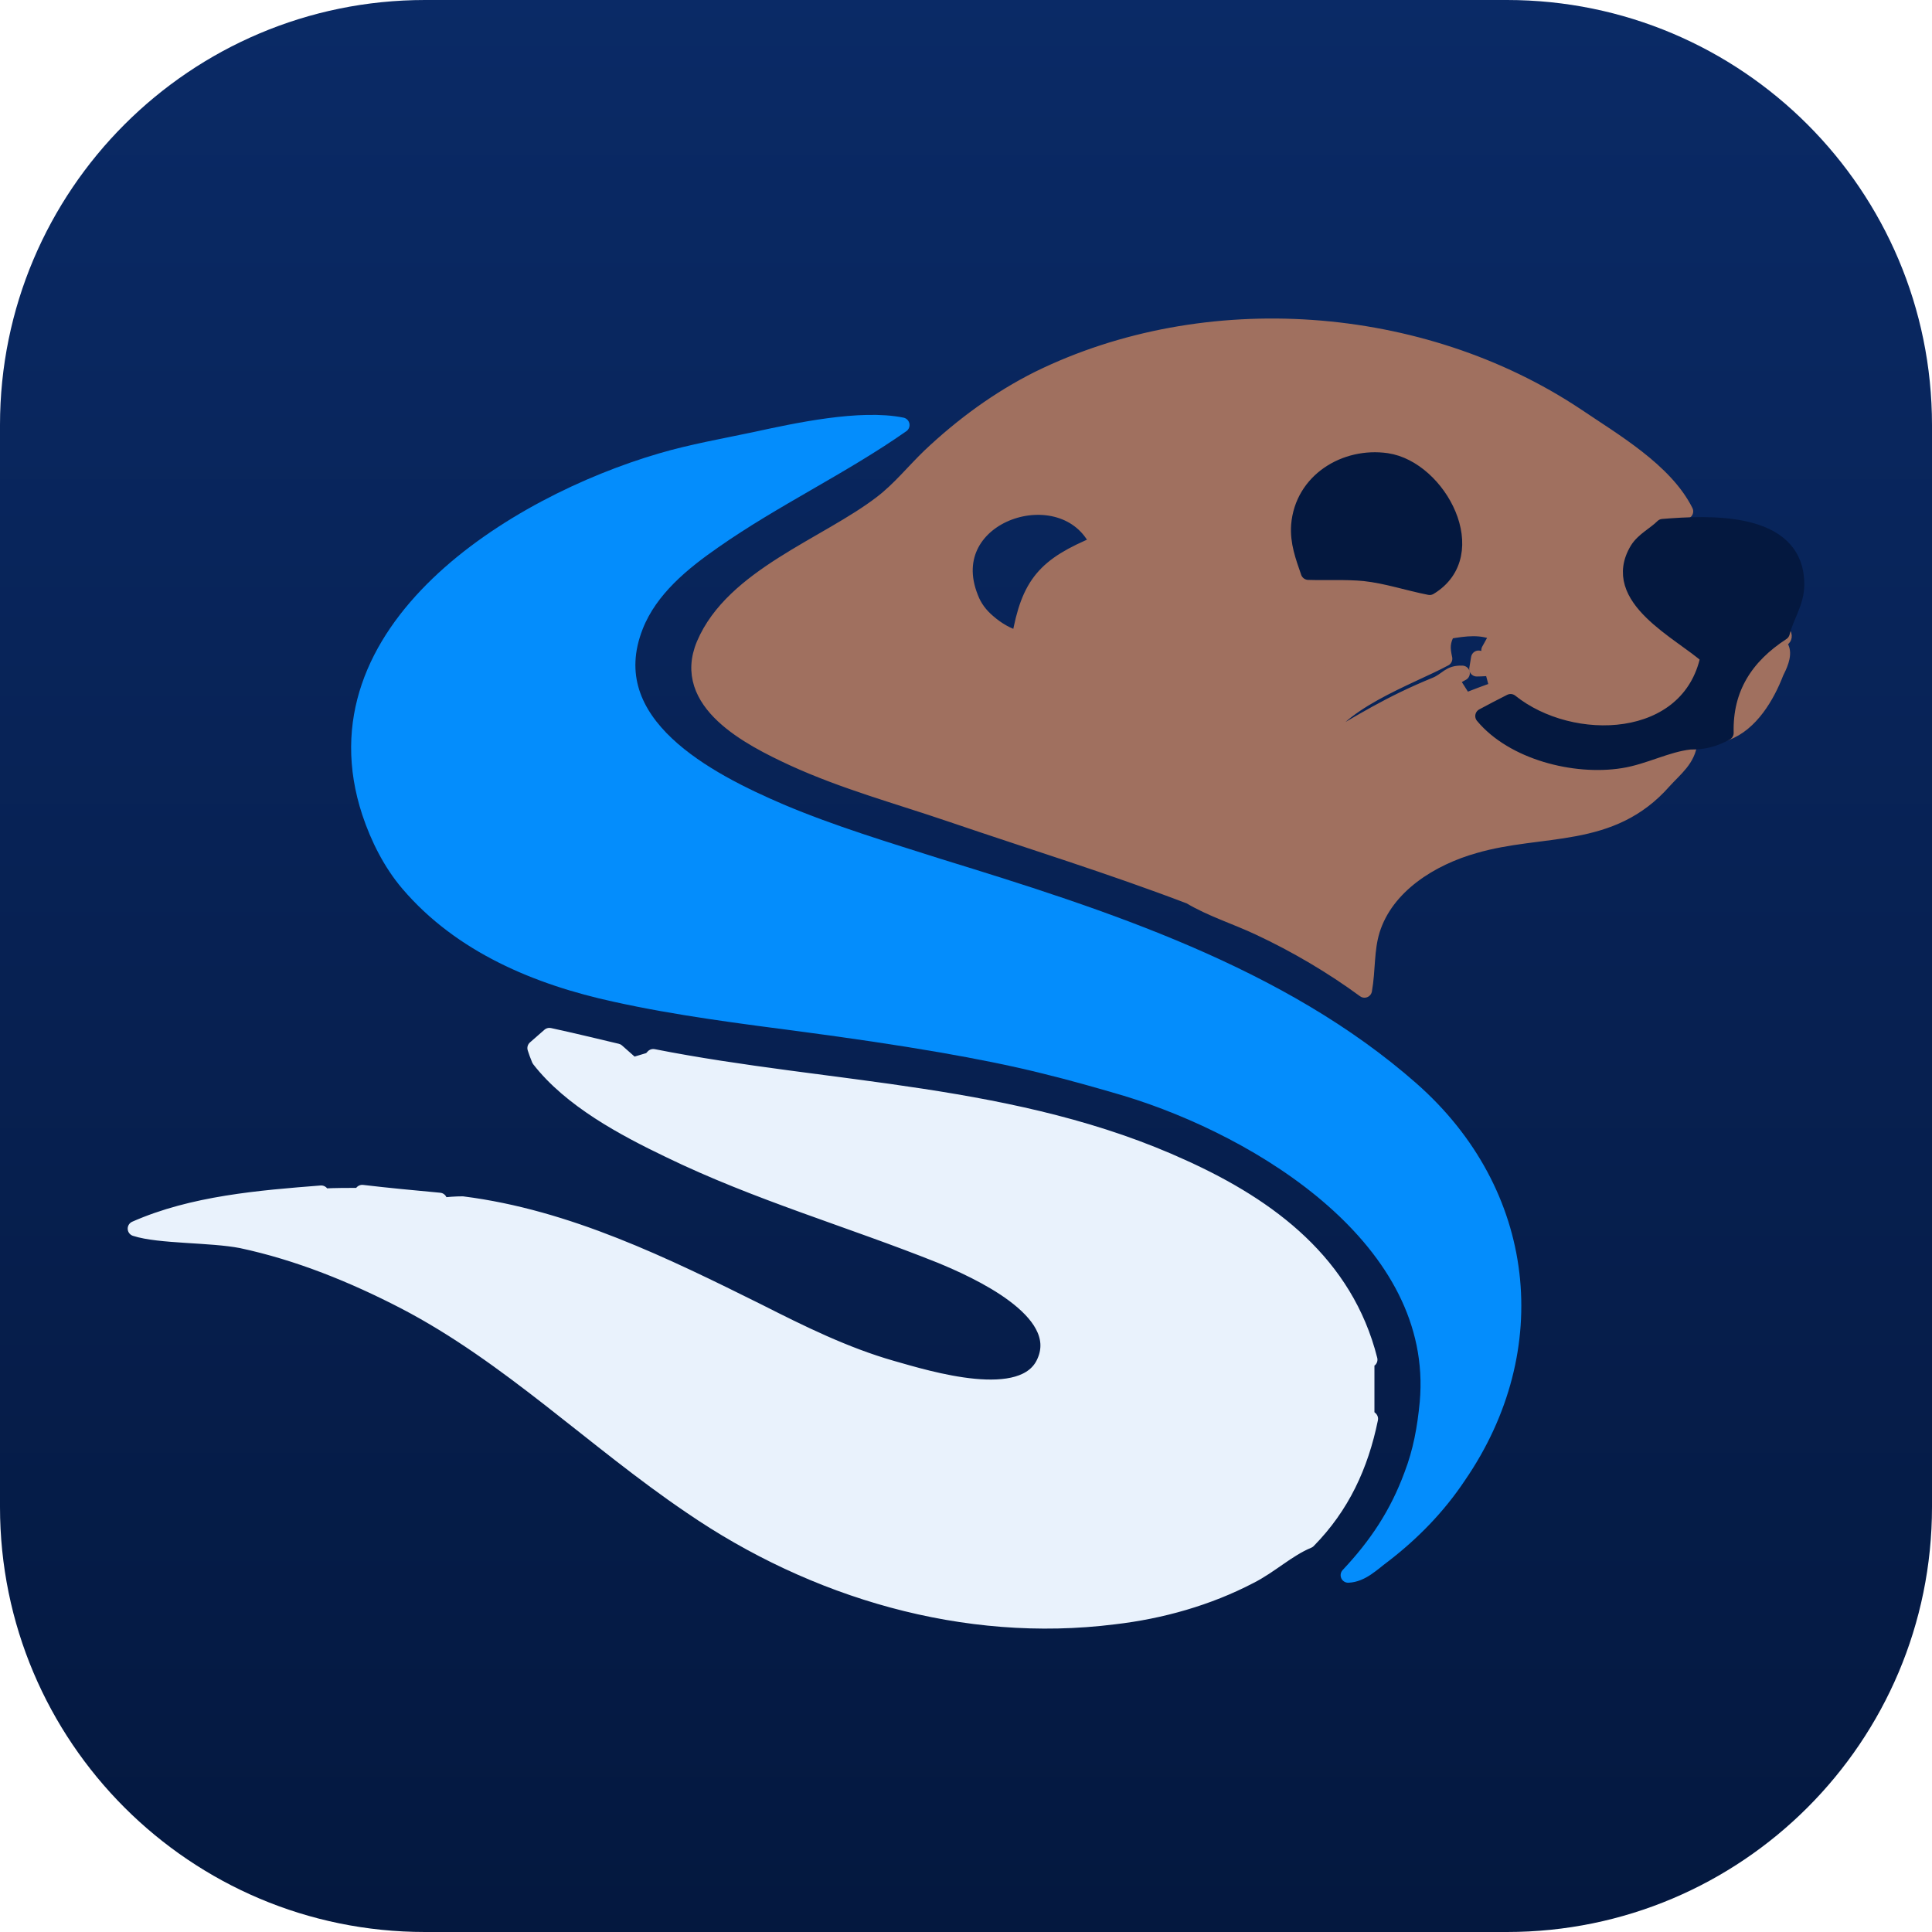
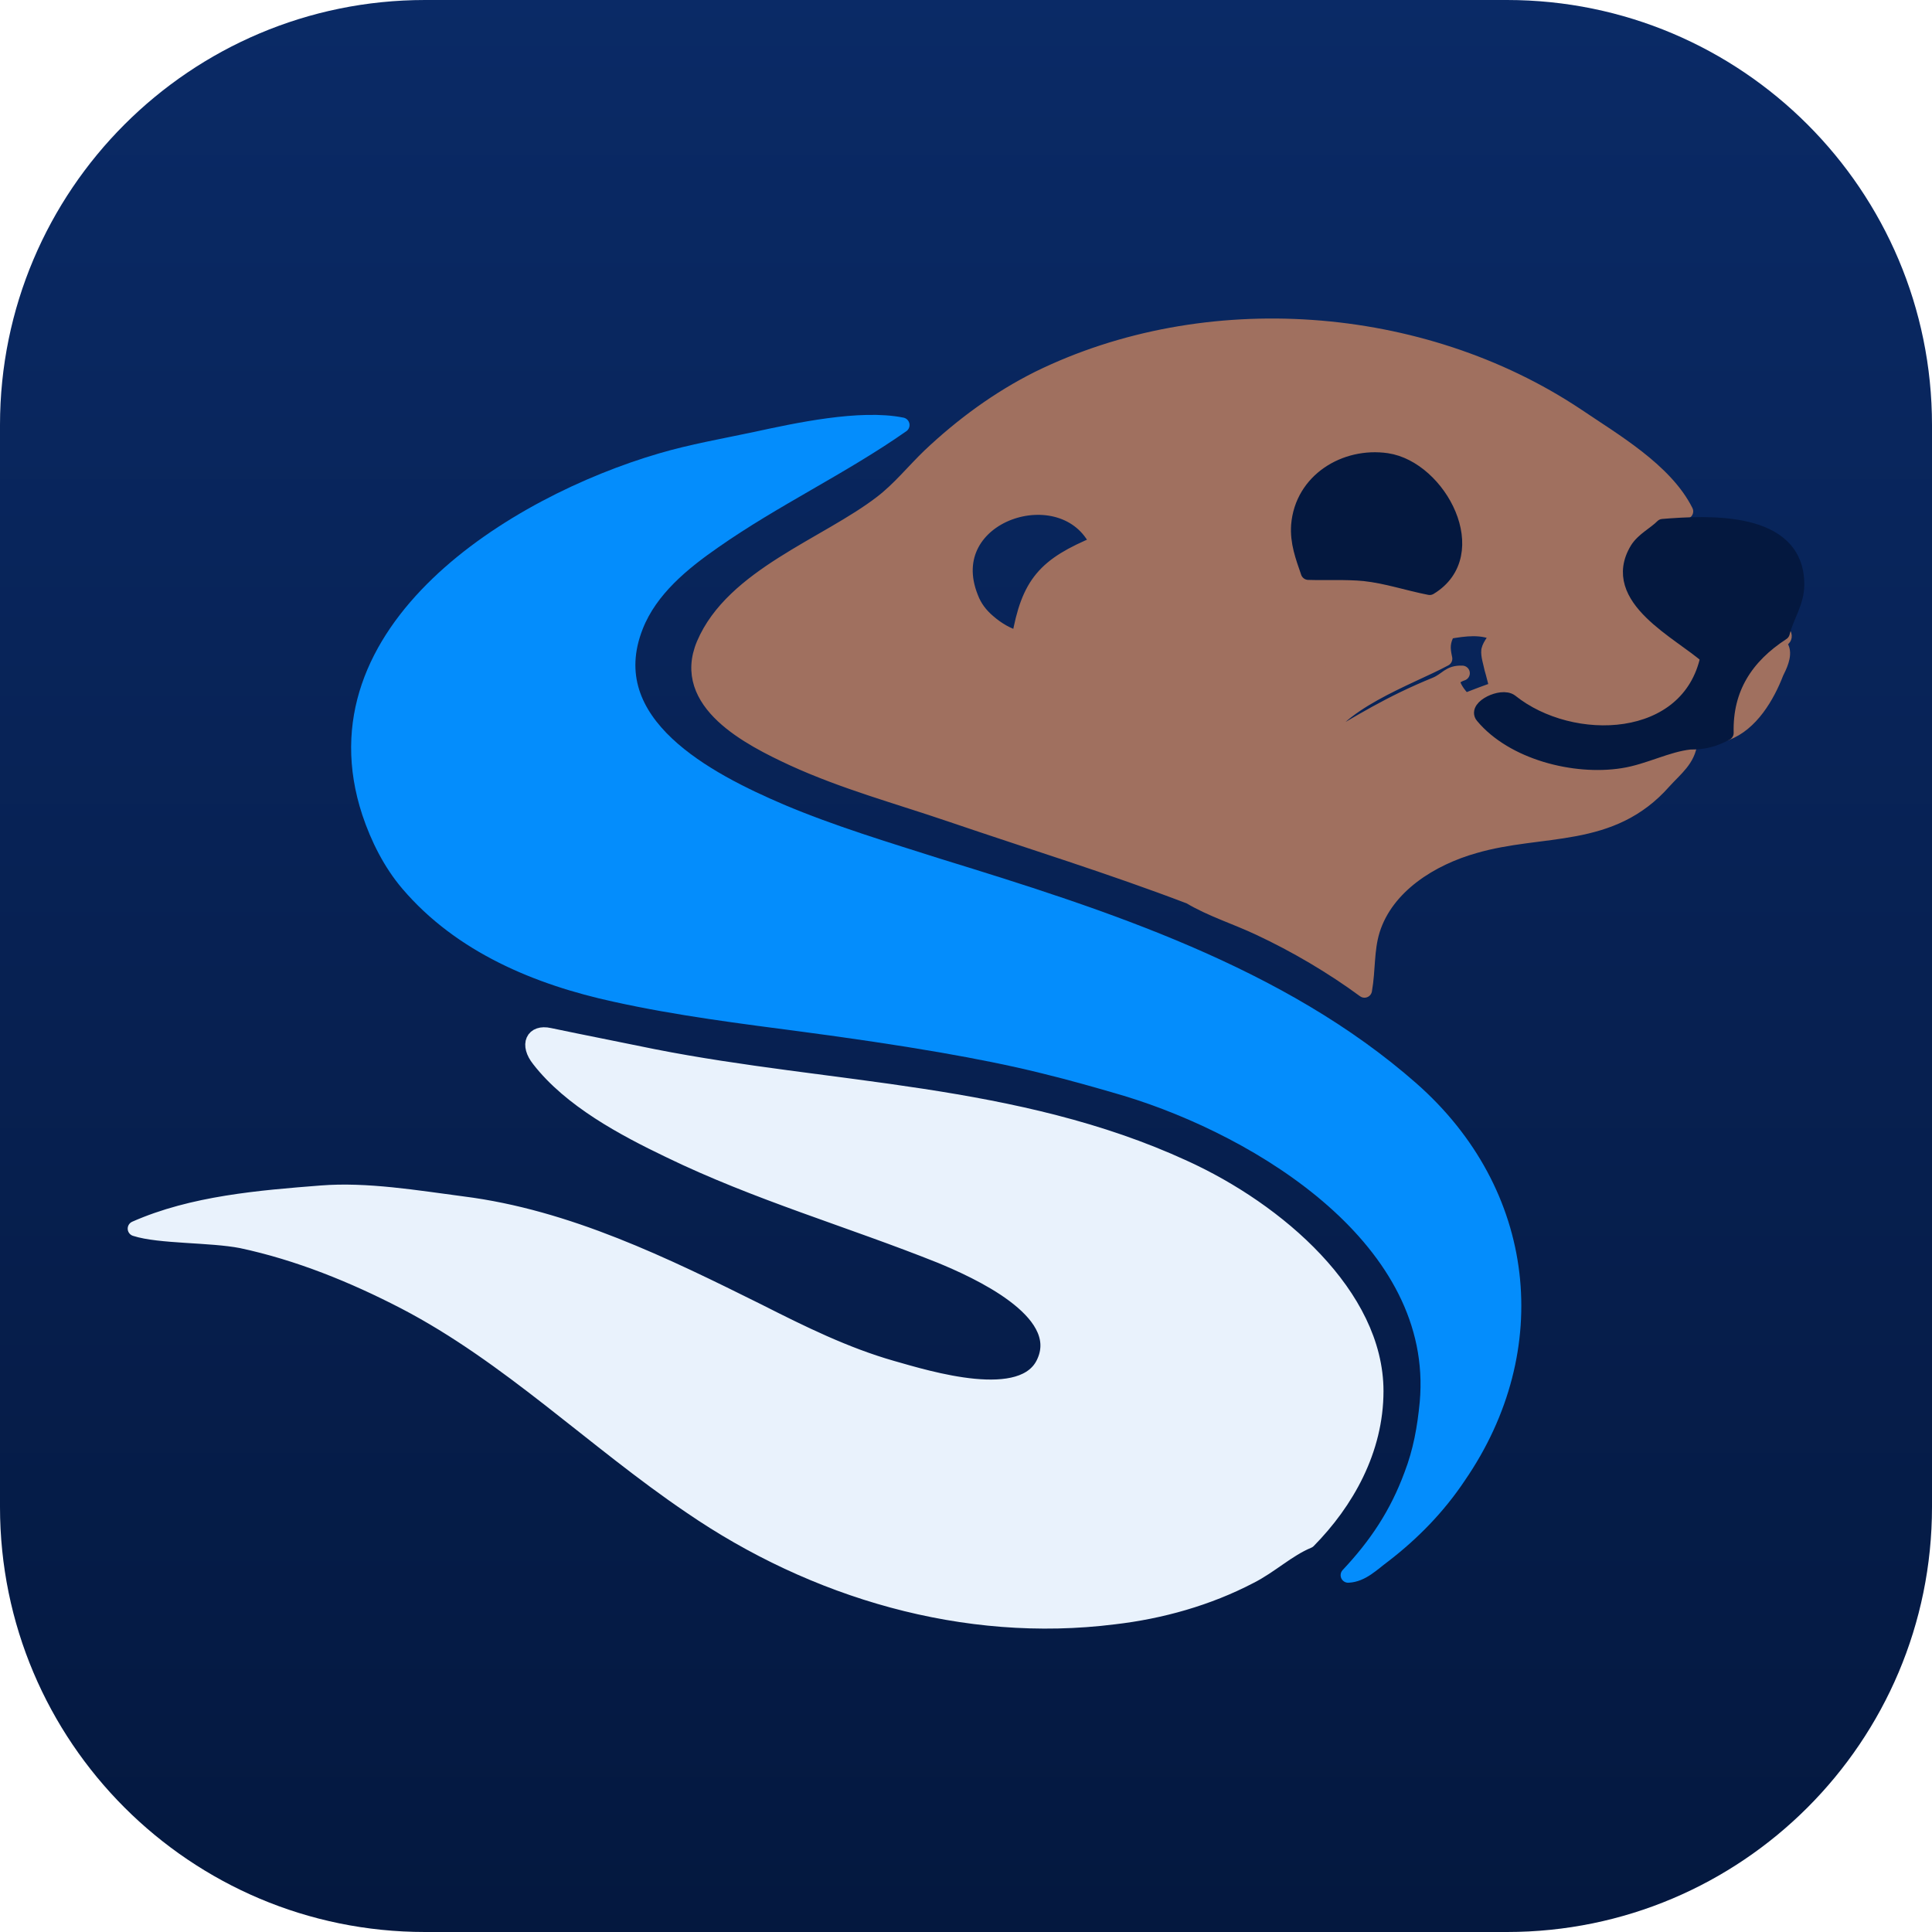
<svg xmlns="http://www.w3.org/2000/svg" viewBox="0 0 32 32">
  <defs>
    <linearGradient id="g" x1="0" y1="0" x2="0" y2="1">
      <stop offset="0" stop-color="#0a2a66" />
      <stop offset="1" stop-color="#04183f" />
    </linearGradient>
  </defs>
  <rect width="32" height="32" rx="7.04" fill="url(#g)" />
-   <path fill="#e9f2fc" stroke="#e9f2fc" stroke-width=".25" stroke-linejoin="round" fill-rule="evenodd" d="M9.1 17.15C9.47 17.23 9.84 17.32 10.22 17.41C10.3 17.48 10.39 17.56 10.48 17.64C10.58 17.61 10.68 17.58 10.78 17.55C10.79 17.53 10.81 17.51 10.82 17.5C13.76 18.08 16.83 18.06 19.61 19.34C21.04 19.99 22.29 20.93 22.69 22.52C22.68 22.53 22.66 22.54 22.64 22.55C22.64 22.86 22.64 23.16 22.64 23.46C22.66 23.47 22.68 23.48 22.7 23.5C22.54 24.28 22.23 24.95 21.67 25.52C21.33 25.66 21.04 25.94 20.7 26.11C20.01 26.47 19.23 26.69 18.45 26.78C15.98 27.09 13.48 26.35 11.44 24.95C9.83 23.86 8.43 22.46 6.7 21.56C5.85 21.12 4.94 20.75 4 20.55C3.49 20.45 2.64 20.48 2.24 20.35C3.19 19.93 4.3 19.84 5.32 19.76C5.33 19.77 5.34 19.79 5.36 19.81C5.56 19.8 5.76 19.8 5.96 19.8C5.97 19.79 5.98 19.77 6 19.75C6.42 19.8 6.85 19.84 7.28 19.88C7.29 19.91 7.3 19.93 7.32 19.96C7.43 19.95 7.55 19.94 7.66 19.94C9.4 20.16 11.01 20.95 12.56 21.72C13.27 22.08 14 22.44 14.77 22.66C15.37 22.83 16.97 23.33 17.3 22.55C17.67 21.71 16.16 21.04 15.58 20.8C14.08 20.2 12.54 19.76 11.08 19.05C10.33 18.69 9.45 18.22 8.93 17.55C8.9 17.48 8.88 17.42 8.86 17.36C8.94 17.29 9.02 17.22 9.1 17.15Z" />
-   <path fill="#a0705f" stroke="#a0705f" stroke-width=".25" stroke-linejoin="round" fill-rule="evenodd" d="M27.54 8.72C26.95 8.56 26.23 9.09 25.76 9.4C25.14 9.82 24.37 10.04 23.68 9.73C24.59 9.18 23.84 7.76 22.97 7.63C22.28 7.53 21.57 7.96 21.51 8.7C21.49 8.98 21.58 9.22 21.67 9.48C20.21 9.72 19.03 10.38 18.12 11.55C17.79 11.98 17.38 12.52 17.31 13.06C17.85 13.44 18.41 13.81 18.95 14.2C19.21 14.39 19.55 14.57 19.71 14.85C18.4 14.35 17.07 13.94 15.75 13.49C14.87 13.19 13.98 12.95 13.13 12.56C12.42 12.23 11.25 11.64 11.66 10.67C12.14 9.54 13.69 9.03 14.6 8.33C14.9 8.1 15.13 7.81 15.4 7.55C15.94 7.04 16.54 6.6 17.2 6.27C19.97 4.91 23.54 5.17 26.11 6.88C26.73 7.3 27.58 7.79 27.92 8.47C27.73 8.53 27.62 8.54 27.54 8.72ZM18.18 9C17.63 7.83 15.52 8.51 16.08 9.9C16.14 10.06 16.24 10.19 16.37 10.3C16.52 10.43 16.69 10.53 16.88 10.58C17.04 9.66 17.31 9.36 18.18 9ZM27.54 8.72C27.41 8.85 27.22 8.94 27.12 9.1C26.63 9.91 27.84 10.47 28.29 10.88C27.98 12.37 26.03 12.43 25.02 11.62C24.86 11.7 24.71 11.78 24.56 11.86C25.06 12.46 26.08 12.72 26.84 12.6C27.23 12.54 27.61 12.33 27.99 12.29C27.96 12.58 27.75 12.73 27.56 12.94C26.68 13.94 25.55 13.68 24.42 14.01C23.71 14.21 22.96 14.67 22.73 15.41C22.63 15.74 22.66 16.06 22.6 16.4C22.07 16.01 21.46 15.65 20.86 15.37C20.48 15.19 20.06 15.06 19.71 14.85C19.55 14.57 19.21 14.39 18.95 14.2C18.41 13.81 17.85 13.44 17.31 13.06C17.38 12.52 17.79 11.98 18.12 11.55C19.03 10.38 20.21 9.72 21.67 9.48C21.98 9.49 22.29 9.47 22.6 9.5C22.97 9.54 23.32 9.66 23.68 9.73C24.37 10.04 25.14 9.82 25.76 9.4C26.23 9.09 26.95 8.56 27.54 8.72ZM23.98 10.46C23.89 10.63 23.89 10.73 23.93 10.91C23.36 11.22 22.06 11.66 21.85 12.36C22.55 11.95 23.02 11.65 23.78 11.34C23.97 11.26 24 11.14 24.22 11.15C24.16 11.18 24.1 11.22 24.04 11.26C24.11 11.37 24.19 11.49 24.26 11.61C24.44 11.54 24.62 11.47 24.8 11.41C24.77 11.29 24.74 11.18 24.71 11.07C24.63 11.07 24.55 11.08 24.46 11.08C24.47 11.02 24.48 10.96 24.49 10.9C24.58 10.92 24.68 10.94 24.77 10.96C24.73 10.89 24.7 10.83 24.66 10.77C24.71 10.68 24.76 10.59 24.81 10.5C24.54 10.37 24.27 10.41 23.98 10.46C23.81 10.33 23.61 10.38 23.41 10.43C23.01 10.54 22.29 10.65 22.08 11.05C22.71 10.85 23.35 10.65 23.98 10.46ZM29.52 10.48C29.51 10.49 29.55 10.5 29.55 10.52C29.57 10.59 29.46 10.62 29.42 10.65C29.47 10.73 29.47 10.66 29.51 10.74C29.56 10.86 29.47 11.04 29.42 11.14C29.27 11.53 29 11.99 28.59 12.14C28.57 11.4 28.92 10.87 29.52 10.48Z" />
-   <path fill="#04183f" stroke="#04183f" stroke-width=".25" stroke-linejoin="round" fill-rule="evenodd" d="M27.54 8.72C28.29 8.66 29.76 8.58 29.76 9.68C29.76 9.98 29.59 10.2 29.52 10.48C28.92 10.87 28.57 11.4 28.59 12.14C28.38 12.25 28.23 12.29 27.99 12.29C27.61 12.33 27.23 12.54 26.84 12.6C26.08 12.72 25.06 12.46 24.56 11.86C24.71 11.78 24.86 11.7 25.02 11.62C26.03 12.43 27.98 12.37 28.29 10.88C27.84 10.47 26.63 9.91 27.12 9.1C27.22 8.94 27.41 8.85 27.54 8.72ZM23.68 9.73C23.32 9.66 22.97 9.54 22.6 9.5C22.29 9.47 21.98 9.49 21.67 9.48C21.58 9.22 21.49 8.98 21.51 8.7C21.57 7.96 22.28 7.53 22.97 7.63C23.84 7.76 24.59 9.18 23.68 9.73Z" />
+   <path fill="#e9f2fc" stroke="#e9f2fc" stroke-width=".25" stroke-linejoin="round" fill-rule="evenodd" d="M9.1 17.15C9.67 17.27 10.24 17.38 10.82 17.5C13.76 18.08 16.83 18.06 19.61 19.34C21.17 20.05 22.79 21.46 22.79 23.04C22.79 24.02 22.3 24.88 21.67 25.52C21.33 25.66 21.04 25.94 20.7 26.11C20.01 26.47 19.23 26.69 18.45 26.78C15.98 27.09 13.48 26.35 11.44 24.95C9.83 23.86 8.43 22.46 6.7 21.56C5.85 21.12 4.94 20.75 4 20.55C3.49 20.45 2.64 20.48 2.24 20.35C3.19 19.93 4.3 19.84 5.32 19.76C6.07 19.7 6.9 19.84 7.66 19.94C9.4 20.16 11.01 20.95 12.56 21.72C13.27 22.08 14 22.44 14.77 22.66C15.37 22.83 16.97 23.33 17.3 22.55C17.67 21.71 16.16 21.04 15.58 20.8C14.08 20.2 12.54 19.76 11.08 19.05C10.33 18.69 9.45 18.22 8.93 17.55C8.73 17.3 8.83 17.09 9.1 17.15Z" />
+   <path fill="#a0705f" stroke="#a0705f" stroke-width=".25" stroke-linejoin="round" fill-rule="evenodd" d="M27.54 8.72C26.95 8.56 26.23 9.09 25.76 9.4C25.14 9.82 24.37 10.04 23.68 9.73C24.59 9.18 23.84 7.76 22.97 7.63C22.28 7.53 21.57 7.96 21.51 8.7C21.49 8.98 21.58 9.22 21.67 9.48C20.21 9.72 19.03 10.38 18.12 11.55C17.79 11.98 17.38 12.52 17.31 13.06C17.85 13.44 18.41 13.81 18.95 14.2C19.21 14.39 19.55 14.57 19.71 14.85C18.4 14.35 17.07 13.94 15.75 13.49C14.87 13.19 13.98 12.95 13.13 12.56C12.42 12.23 11.25 11.64 11.66 10.67C12.14 9.54 13.69 9.03 14.6 8.33C14.9 8.1 15.13 7.81 15.4 7.55C15.94 7.04 16.54 6.6 17.2 6.27C19.97 4.91 23.54 5.17 26.11 6.88C26.73 7.3 27.58 7.79 27.92 8.47C27.73 8.53 27.62 8.54 27.54 8.72ZM18.18 9C17.63 7.83 15.52 8.51 16.08 9.9C16.14 10.06 16.24 10.19 16.37 10.3C16.52 10.43 16.69 10.53 16.88 10.58C17.04 9.66 17.31 9.36 18.18 9ZM27.54 8.72C27.41 8.85 27.22 8.94 27.12 9.1C26.63 9.91 27.84 10.47 28.29 10.88C27.98 12.37 26.03 12.43 25.02 11.62C24.87 11.51 24.44 11.72 24.56 11.86C25.06 12.46 26.08 12.72 26.84 12.6C27.23 12.54 27.61 12.33 27.99 12.29C27.96 12.58 27.75 12.73 27.56 12.94C26.68 13.94 25.55 13.68 24.42 14.01C23.71 14.21 22.96 14.67 22.73 15.41C22.63 15.74 22.66 16.06 22.6 16.4C22.07 16.01 21.46 15.65 20.86 15.37C20.48 15.19 20.06 15.06 19.71 14.85C19.55 14.57 19.21 14.39 18.95 14.2C18.41 13.81 17.85 13.44 17.31 13.06C17.38 12.52 17.79 11.98 18.12 11.55C19.03 10.38 20.21 9.72 21.67 9.48C21.98 9.49 22.29 9.47 22.6 9.5C22.97 9.54 23.32 9.66 23.68 9.73C24.37 10.04 25.14 9.82 25.76 9.4C26.23 9.09 26.95 8.56 27.54 8.72ZM23.98 10.46C23.89 10.63 23.89 10.73 23.93 10.91C23.36 11.22 22.06 11.66 21.85 12.36C22.55 11.95 23.02 11.65 23.78 11.34C23.97 11.26 24 11.14 24.22 11.15C24.16 11.17 24.1 11.2 24.07 11.25C24.03 11.34 24.16 11.51 24.26 11.61C24.44 11.54 24.62 11.47 24.8 11.41C24.77 11.3 24.74 11.17 24.71 11.07C24.69 10.97 24.65 10.86 24.66 10.77C24.68 10.68 24.77 10.59 24.81 10.5C24.54 10.37 24.27 10.41 23.98 10.46C23.81 10.33 23.61 10.38 23.41 10.43C23.01 10.54 22.29 10.65 22.08 11.05C22.71 10.85 23.35 10.65 23.98 10.46ZM29.52 10.48C29.51 10.49 29.55 10.5 29.55 10.52C29.57 10.59 29.46 10.62 29.42 10.65C29.47 10.73 29.47 10.66 29.51 10.74C29.56 10.86 29.47 11.04 29.42 11.14C29.27 11.53 29 11.99 28.59 12.14C28.57 11.4 28.92 10.87 29.52 10.48Z" />
+   <path fill="#04183f" stroke="#04183f" stroke-width=".25" stroke-linejoin="round" fill-rule="evenodd" d="M27.54 8.72C28.29 8.66 29.76 8.58 29.76 9.68C29.76 9.98 29.59 10.2 29.52 10.48C28.92 10.87 28.57 11.4 28.59 12.14C28.38 12.25 28.23 12.29 27.99 12.29C27.61 12.33 27.23 12.54 26.84 12.6C26.08 12.72 25.06 12.46 24.56 11.86C24.44 11.72 24.87 11.51 25.02 11.62C26.03 12.43 27.98 12.37 28.29 10.88C27.84 10.47 26.63 9.91 27.12 9.1C27.22 8.94 27.41 8.85 27.54 8.72ZM23.68 9.73C23.32 9.66 22.97 9.54 22.6 9.5C22.29 9.47 21.98 9.49 21.67 9.48C21.58 9.22 21.49 8.98 21.51 8.7C21.57 7.96 22.28 7.53 22.97 7.63C23.84 7.76 24.59 9.18 23.68 9.73Z" />
  <path fill="#048dfc" stroke="#048dfc" stroke-width=".25" stroke-linejoin="round" fill-rule="evenodd" d="M14.94 7.04C13.94 7.74 12.83 8.26 11.83 8.96C11.31 9.32 10.77 9.76 10.53 10.37C9.89 11.99 11.74 12.93 12.93 13.44C13.78 13.8 14.68 14.07 15.56 14.35C18.29 15.19 21.21 16.13 23.38 18.04C25.32 19.75 25.61 22.34 24.16 24.45C23.82 24.96 23.4 25.39 22.92 25.76C22.73 25.9 22.56 26.08 22.33 26.09C22.8 25.59 23.14 25.08 23.38 24.43C23.53 24.04 23.6 23.65 23.64 23.23C23.88 20.54 20.89 18.71 18.65 18.03C18.21 17.9 17.75 17.77 17.3 17.66C16.74 17.52 16.17 17.41 15.6 17.31C14.85 17.18 14.09 17.07 13.34 16.97C12.28 16.83 11.23 16.7 10.19 16.47C8.9 16.19 7.63 15.66 6.76 14.64C6.47 14.3 6.26 13.88 6.12 13.46C5.12 10.43 8.52 8.34 10.95 7.63C11.46 7.48 11.98 7.39 12.5 7.28C13.19 7.13 14.25 6.9 14.94 7.04Z" />
</svg>
